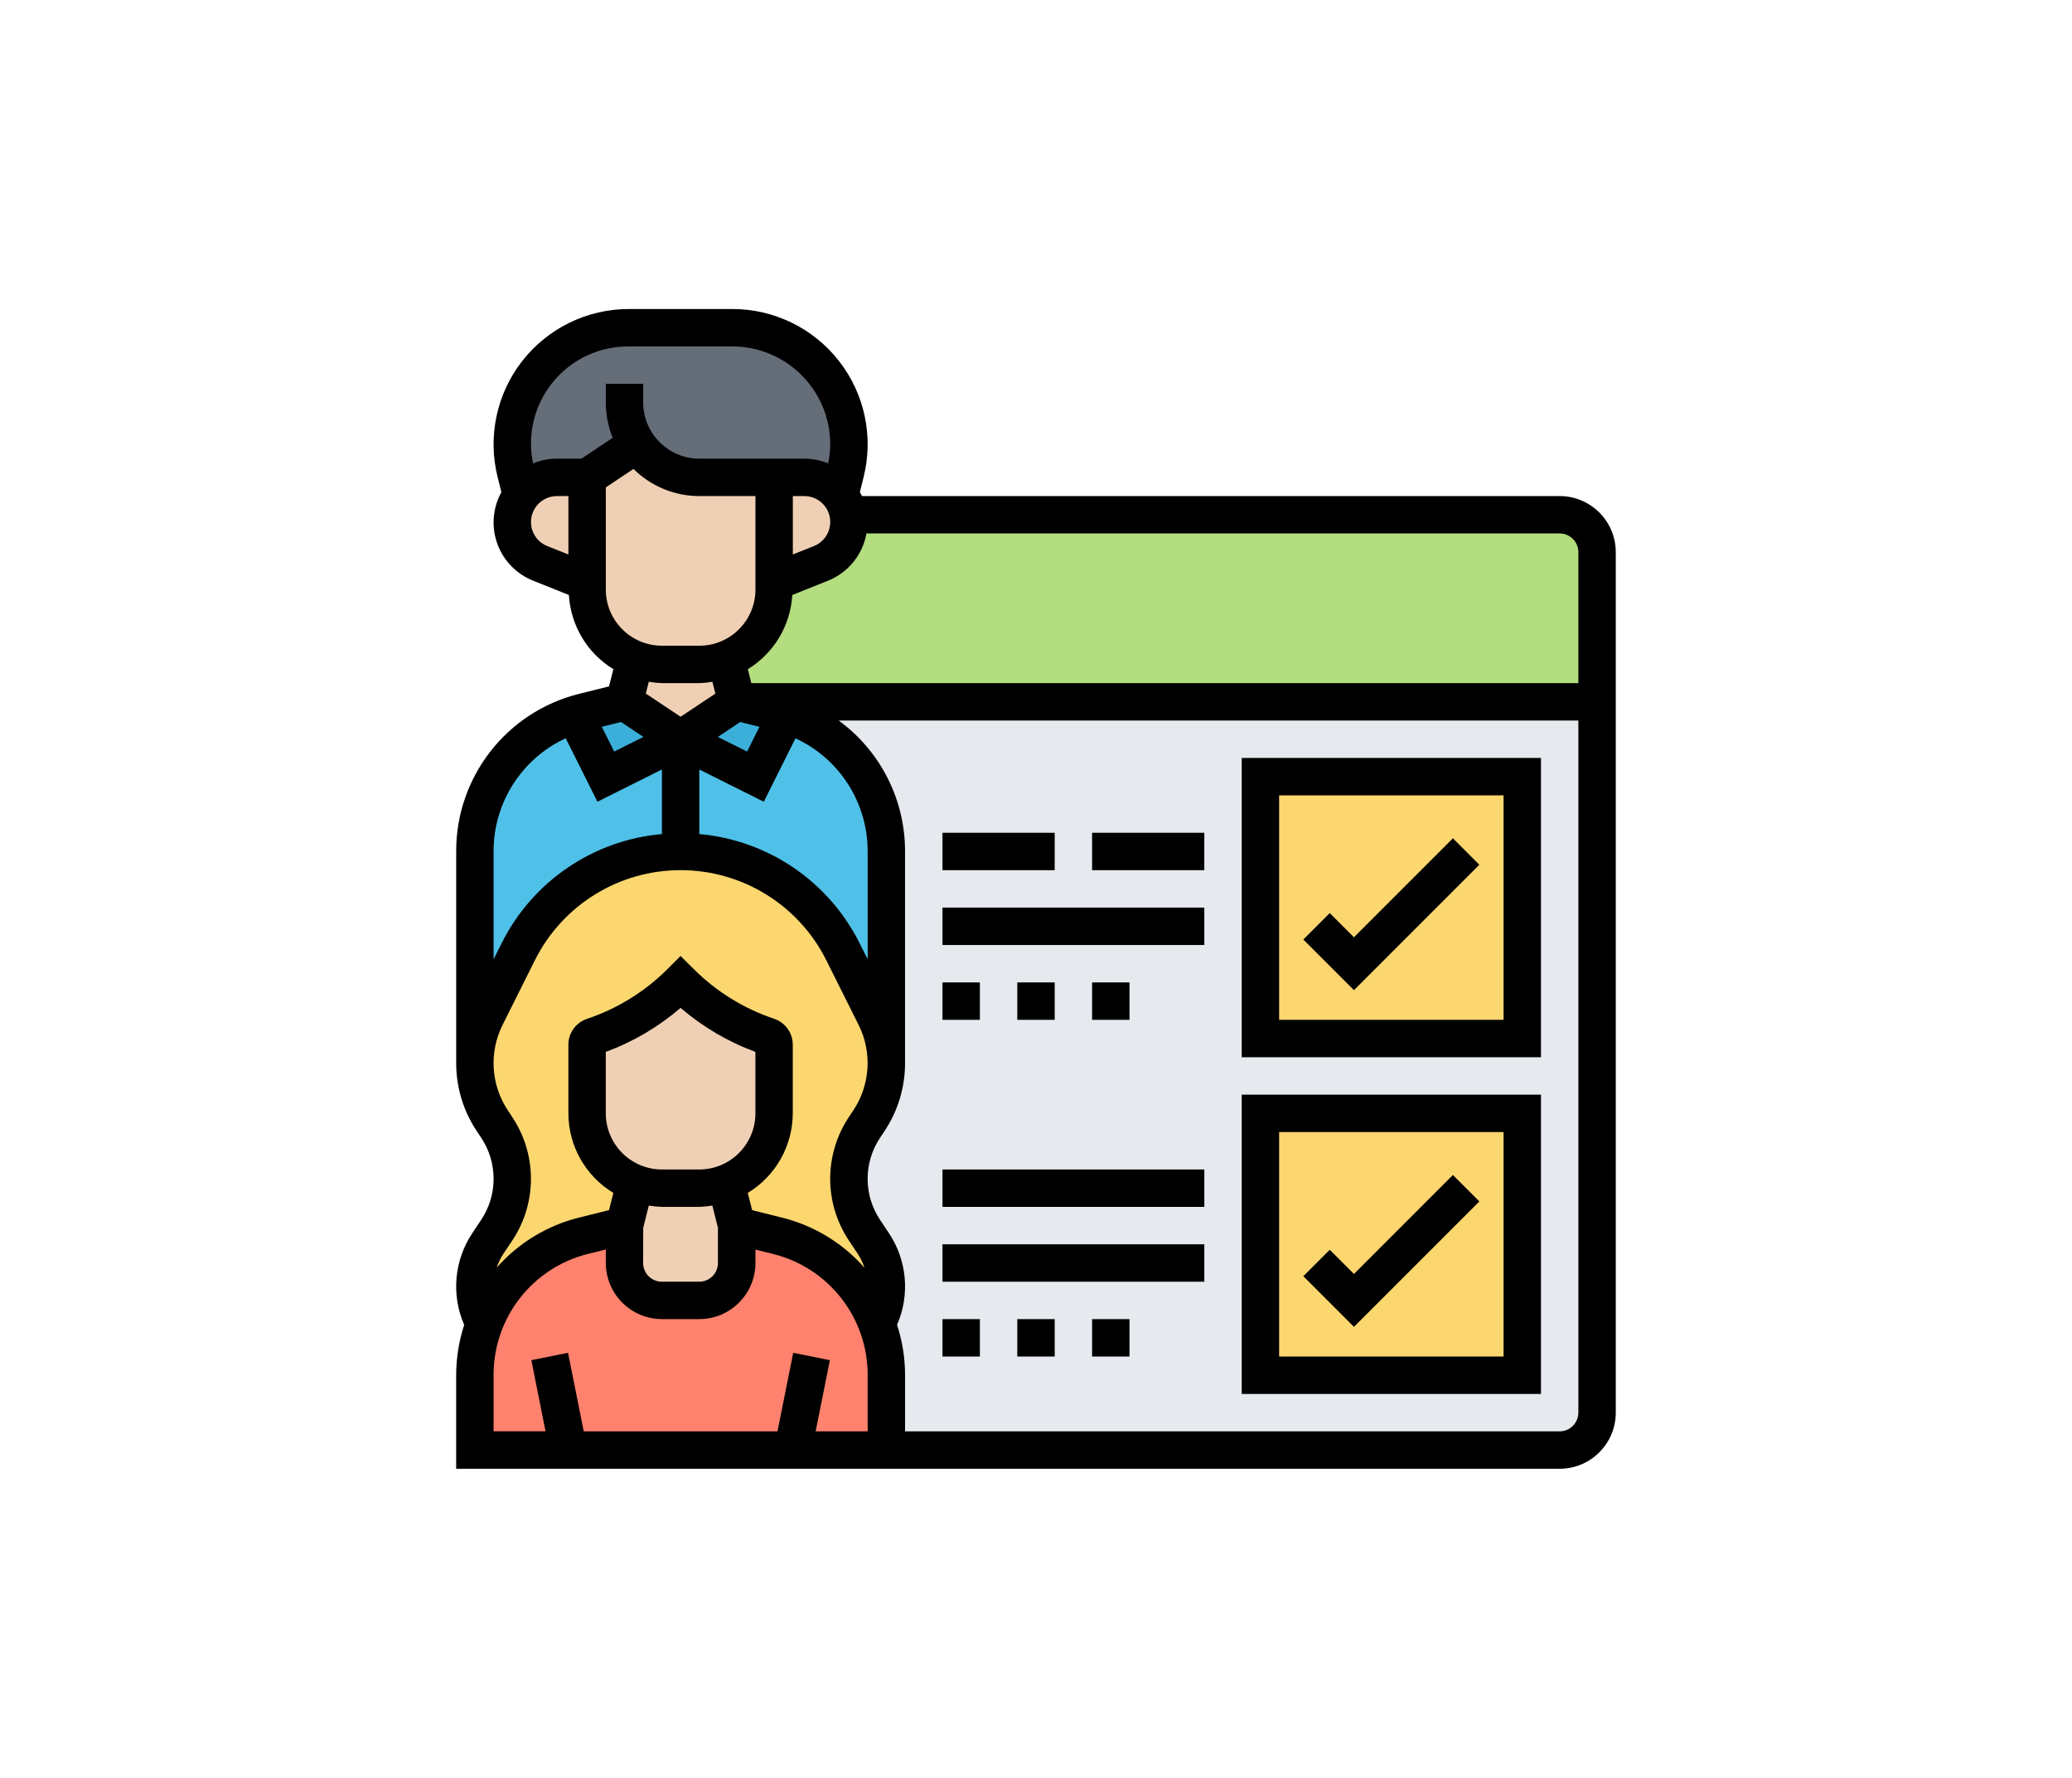
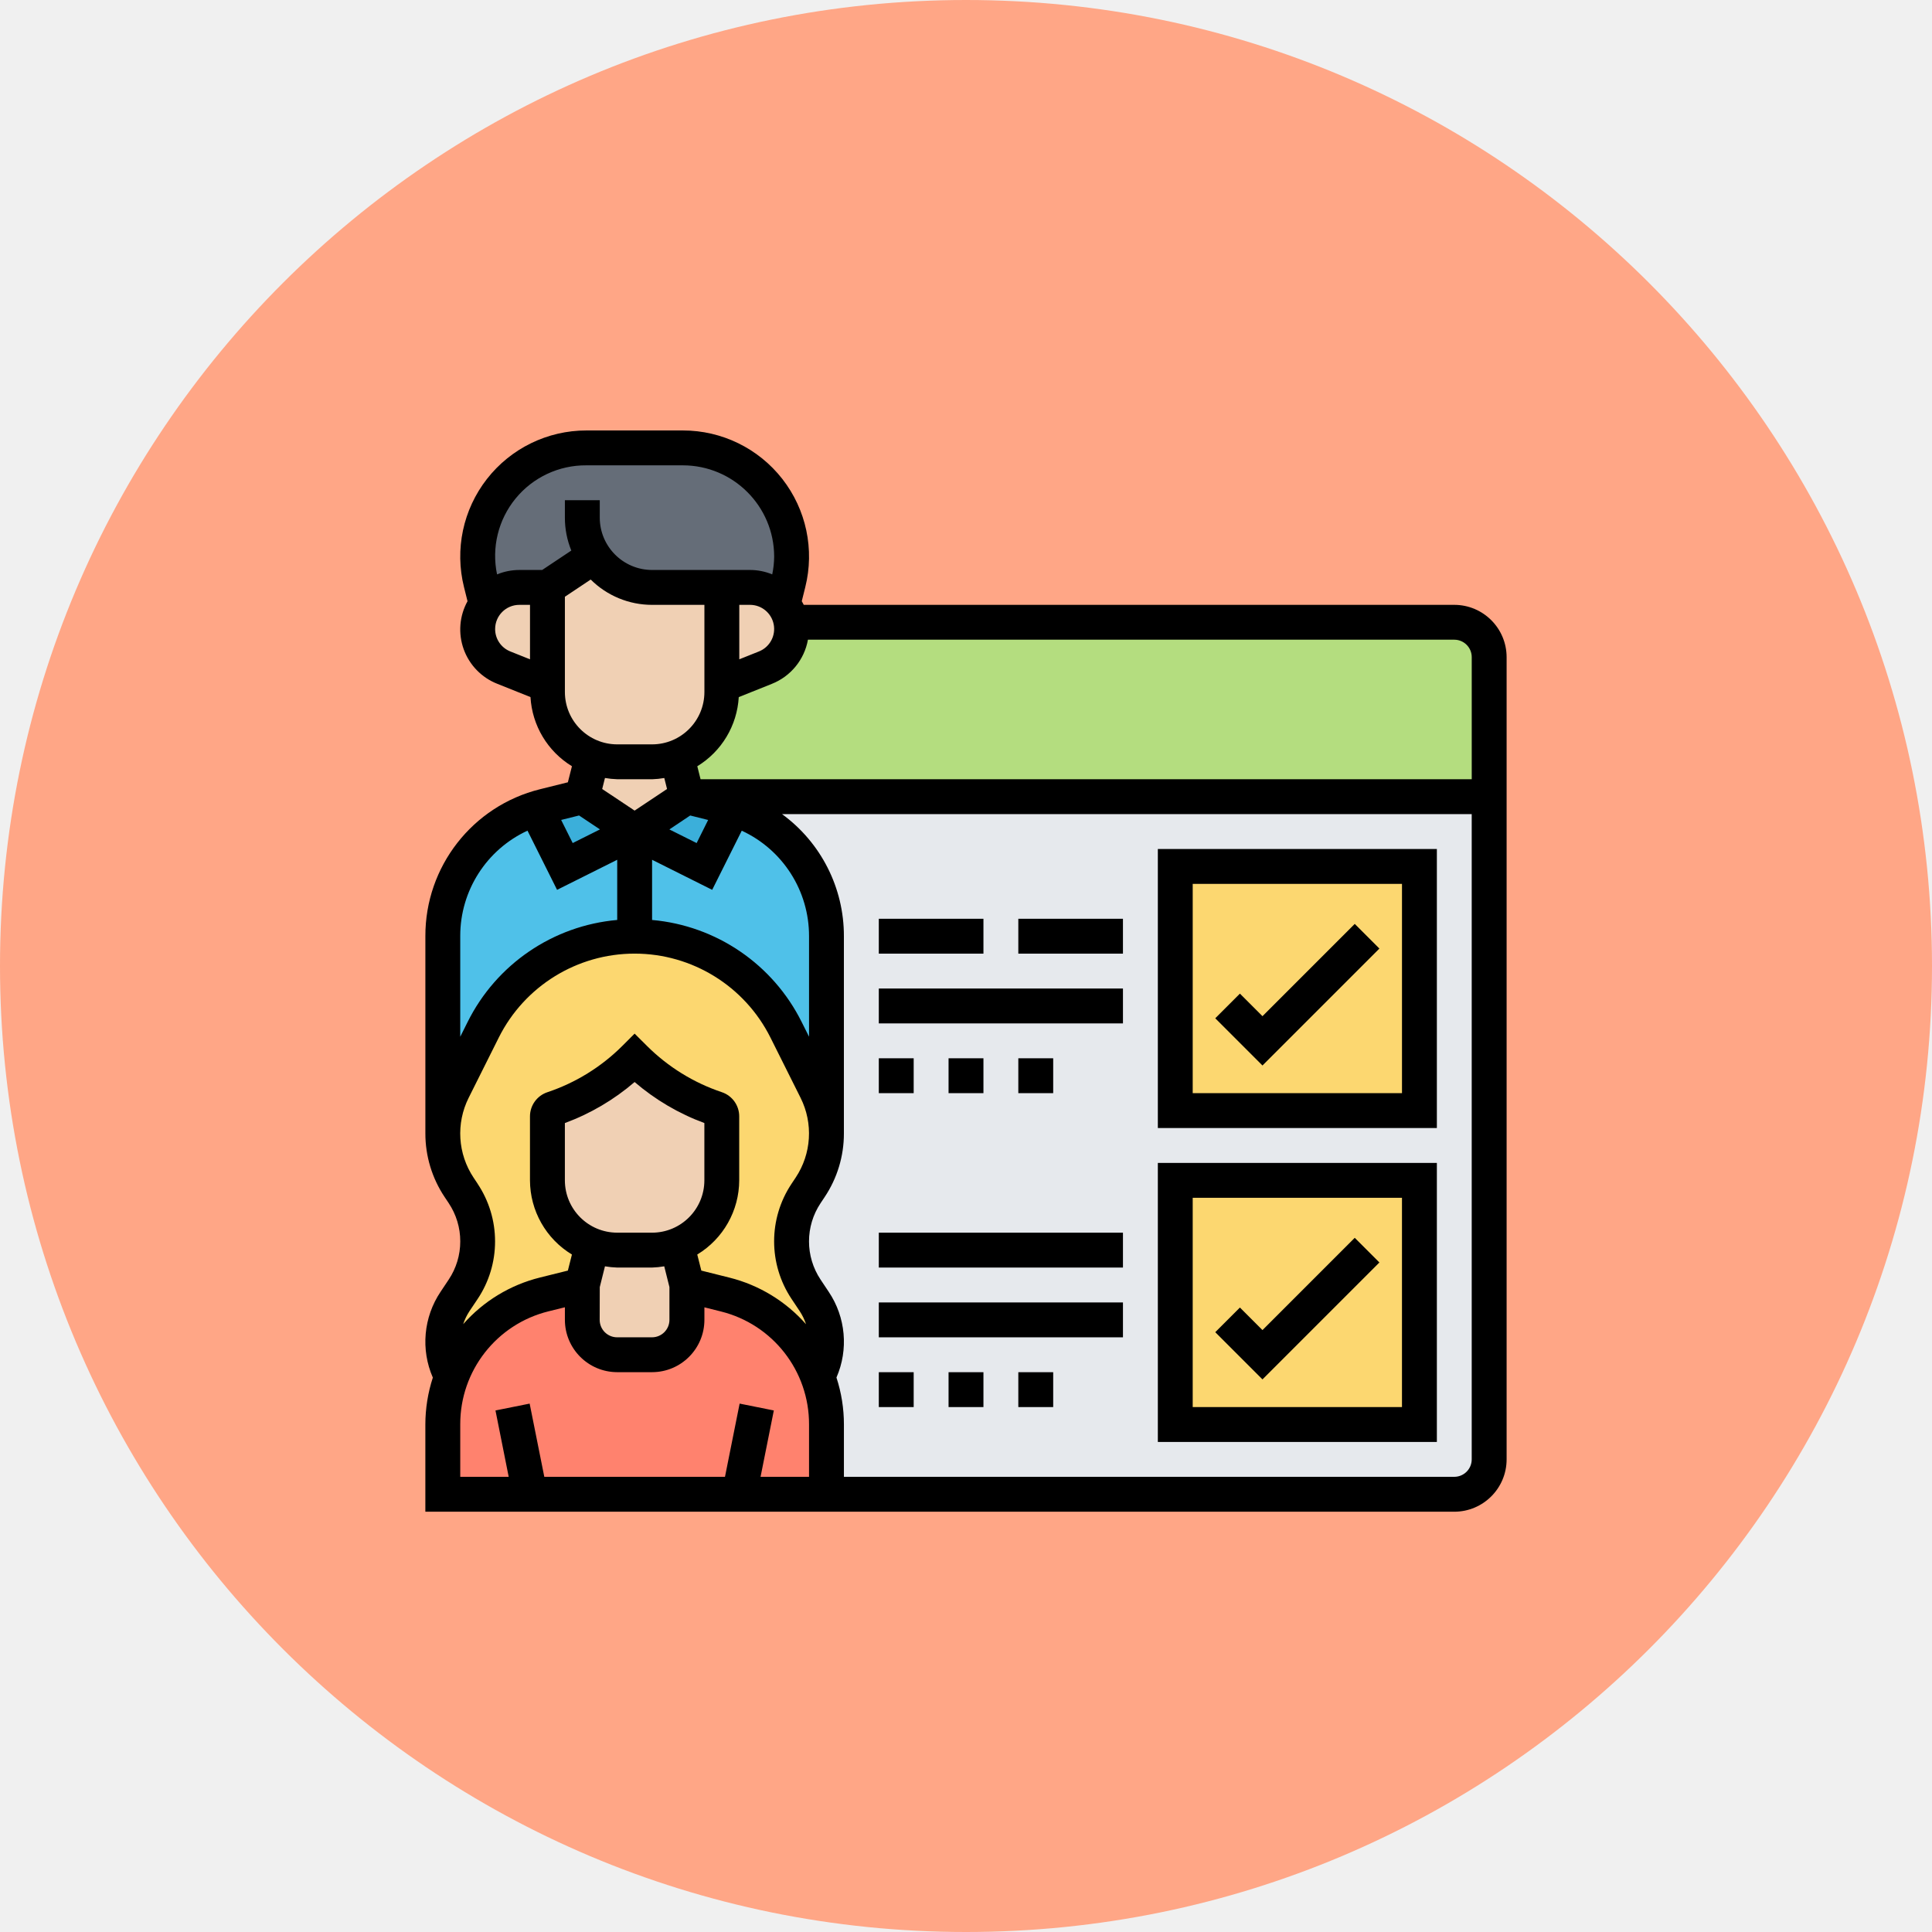
- <svg xmlns="http://www.w3.org/2000/svg" width="190" height="163" viewBox="0 0 190 163">
+ <svg xmlns="http://www.w3.org/2000/svg" width="190" height="190" viewBox="0 0 190 190">
  <defs>
    <clipPath id="clip-path">
      <rect id="Rectángulo_33772" data-name="Rectángulo 33772" width="116" height="107" transform="translate(179.724 2438.667)" fill="#01f6ff" />
    </clipPath>
  </defs>
-   <g id="Grupo_80578" data-name="Grupo 80578" transform="translate(-180 -2445)">
-     <rect id="Rectángulo_33821" data-name="Rectángulo 33821" width="190" height="163" transform="translate(180 2445)" fill="#fff" />
-     <g id="Enmascarar_grupo_54" data-name="Enmascarar grupo 54" transform="translate(37.275 34.333)" clip-path="url(#clip-path)">
+   <g id="Grupo_84488" data-name="Grupo 84488" transform="translate(-1230 -2287)">
+     <circle id="Elipse_4849" data-name="Elipse 4849" cx="95" cy="95" r="95" transform="translate(1230 2287)" fill="#ffa686" />
+     <g id="Enmascarar_grupo_54" data-name="Enmascarar grupo 54" transform="translate(1087.276 -109.667)" clip-path="url(#clip-path)">
      <g id="investigacion-del-consumidor" transform="translate(184.557 2439)">
        <g id="Grupo_80576" data-name="Grupo 80576" transform="translate(1.715 1.715)">
          <g id="Grupo_80560" data-name="Grupo 80560" transform="translate(24.011 34.301)">
            <path id="Trazado_114292" data-name="Trazado 114292" d="M58.882,95.215V75.783a13.158,13.158,0,0,0-9.158-12.52c-.257-.086-.532-.154-.806-.223-2.127-.532-3.756-.943-3.756-.943h78.893v65.172a3.44,3.44,0,0,1-3.43,3.43H58.882v-6.86a13.158,13.158,0,0,0-.875-4.716l.034-.017a7.2,7.2,0,0,0,.84-3.379,7.1,7.1,0,0,0-1.2-3.979l-.806-1.2a8.525,8.525,0,0,1,0-9.433l.394-.6A9.54,9.54,0,0,0,58.882,95.215Z" transform="translate(-45.161 -62.097)" fill="#e6e9ed" />
          </g>
          <g id="Grupo_80561" data-name="Grupo 80561" transform="translate(23.033 17.151)">
            <path id="Trazado_114293" data-name="Trazado 114293" d="M123.423,51.022H44.53l-.978-3.876v-.017a6.829,6.829,0,0,0,4.408-6.4v-.686l4.288-1.715a4.075,4.075,0,0,0,2.573-3.79,4.014,4.014,0,0,0-.051-.652l.051-.017h65.172a3.44,3.44,0,0,1,3.43,3.43Z" transform="translate(-43.552 -33.871)" fill="#b4dd7f" />
          </g>
          <g id="Grupo_80562" data-name="Grupo 80562" transform="translate(3.43)">
            <path id="Trazado_114294" data-name="Trazado 114294" d="M22.73,16.313l-4.579,3.053H15.389a4.119,4.119,0,0,0-3.259,1.612l-.515-2.058a10.113,10.113,0,0,1-.326-2.59A10.686,10.686,0,0,1,21.975,5.645h9.5A10.657,10.657,0,0,1,42.161,16.33a10.113,10.113,0,0,1-.326,2.59l-.515,2.058a4.119,4.119,0,0,0-3.259-1.612H28.441A6.833,6.833,0,0,1,22.73,16.313Z" transform="translate(-11.29 -5.645)" fill="#656d78" />
          </g>
          <g id="Grupo_80563" data-name="Grupo 80563" transform="translate(0 35.468)">
            <path id="Trazado_114295" data-name="Trazado 114295" d="M34.218,64.016,31.371,69.71l-6.86-3.43-6.86,3.43L14.8,64.016a13.142,13.142,0,0,0-9.158,12.52V95.968A9.535,9.535,0,0,1,6.657,91.7L9.624,85.78a16.638,16.638,0,0,1,29.774,0L42.365,91.7a9.535,9.535,0,0,1,1.012,4.271V76.536A13.158,13.158,0,0,0,34.218,64.016Z" transform="translate(-5.645 -64.016)" fill="#4fc1e9" />
          </g>
          <g id="Grupo_80564" data-name="Grupo 80564" transform="translate(18.866 34.301)">
            <path id="Trazado_114296" data-name="Trazado 114296" d="M46.4,63.263l-2.847,5.694-6.86-3.43,5.145-3.43s1.629.412,3.756.943c.274.069.549.137.806.223Z" transform="translate(-36.694 -62.097)" fill="#3bafda" />
          </g>
          <g id="Grupo_80565" data-name="Grupo 80565" transform="translate(9.158 34.301)">
            <path id="Trazado_114297" data-name="Trazado 114297" d="M30.425,65.527l-6.86,3.43-2.847-5.694c.274-.086.549-.172.823-.24L25.28,62.1Z" transform="translate(-20.718 -62.097)" fill="#3bafda" />
          </g>
          <g id="Grupo_80566" data-name="Grupo 80566" transform="translate(0 48.022)">
            <path id="Trazado_114298" data-name="Trazado 114298" d="M15.936,108.688a6.829,6.829,0,0,0,4.408,6.4v.017l-.978,3.876-3.739.926a13.138,13.138,0,0,0-9.107,8.078H6.5a7.23,7.23,0,0,1-.858-3.4,7.1,7.1,0,0,1,1.2-3.979l.806-1.2a8.525,8.525,0,0,0,0-9.433l-.394-.6a9.517,9.517,0,0,1-.6-9.57l2.967-5.917a16.638,16.638,0,0,1,29.774,0L42.365,99.8a9.517,9.517,0,0,1-.6,9.57l-.394.6a8.525,8.525,0,0,0,0,9.433l.806,1.2a7.1,7.1,0,0,1,1.2,3.979,7.2,7.2,0,0,1-.84,3.379l-.034.017a13.122,13.122,0,0,0-9.09-8.061c-2.127-.532-3.756-.943-3.756-.943l-.978-3.876v-.017a6.829,6.829,0,0,0,4.408-6.4v-6.294a.809.809,0,0,0-.549-.755,20.37,20.37,0,0,1-8.027-4.957,20.37,20.37,0,0,1-8.027,4.957.809.809,0,0,0-.549.755Z" transform="translate(-5.645 -84.677)" fill="#fcd770" />
          </g>
          <g id="Grupo_80567" data-name="Grupo 80567" transform="translate(0 82.323)">
            <path id="Trazado_114299" data-name="Trazado 114299" d="M19.366,141.129v3.43a3.44,3.44,0,0,0,3.43,3.43h3.43a3.44,3.44,0,0,0,3.43-3.43v-3.43s1.629.412,3.756.943a13.181,13.181,0,0,1,9.965,12.777v6.86H5.645v-6.895a12.9,12.9,0,0,1,.875-4.682,13.138,13.138,0,0,1,9.107-8.078Z" transform="translate(-5.645 -141.129)" fill="#ff826e" />
          </g>
          <g id="Grupo_80568" data-name="Grupo 80568" transform="translate(13.721 78.43)">
            <path id="Trazado_114300" data-name="Trazado 114300" d="M35.086,135.185a6.5,6.5,0,0,0,2.453-.463v.017l.978,3.876v3.43a3.44,3.44,0,0,1-3.43,3.43h-3.43a3.44,3.44,0,0,1-3.43-3.43v-3.43l.978-3.876v-.017a6.436,6.436,0,0,0,2.453.463Z" transform="translate(-28.226 -134.722)" fill="#f0d0b4" />
          </g>
          <g id="Grupo_80569" data-name="Grupo 80569" transform="translate(10.29 60.027)">
            <path id="Trazado_114301" data-name="Trazado 114301" d="M39.731,110.147v6.294a6.829,6.829,0,0,1-4.408,6.4,6.5,6.5,0,0,1-2.453.463h-3.43a6.436,6.436,0,0,1-2.453-.463,6.829,6.829,0,0,1-4.408-6.4v-6.294a.809.809,0,0,1,.549-.755,20.37,20.37,0,0,0,8.027-4.957,20.37,20.37,0,0,0,8.027,4.957A.809.809,0,0,1,39.731,110.147Z" transform="translate(-22.581 -104.435)" fill="#f0d0b4" />
          </g>
          <g id="Grupo_80570" data-name="Grupo 80570" transform="translate(27.441 13.721)">
            <path id="Trazado_114302" data-name="Trazado 114302" d="M53.568,28.226a4.119,4.119,0,0,1,3.259,1.612,4.217,4.217,0,0,1,.789,1.835,4.014,4.014,0,0,1,.051.652,4.075,4.075,0,0,1-2.573,3.79L50.806,37.83v-9.6Z" transform="translate(-50.806 -28.226)" fill="#f0d0b4" />
          </g>
          <g id="Grupo_80571" data-name="Grupo 80571" transform="translate(13.721 30.408)">
            <path id="Trazado_114303" data-name="Trazado 114303" d="M35.086,56.153a6.436,6.436,0,0,0,2.453-.463v.017l.978,3.876-5.145,3.43-5.145-3.43.978-3.876V55.69a6.436,6.436,0,0,0,2.453.463Z" transform="translate(-28.226 -55.69)" fill="#f0d0b4" />
          </g>
          <g id="Grupo_80572" data-name="Grupo 80572" transform="translate(10.29 10.668)">
            <path id="Trazado_114304" data-name="Trazado 114304" d="M39.731,35.859v.686a6.829,6.829,0,0,1-4.408,6.4,6.436,6.436,0,0,1-2.453.463h-3.43a6.436,6.436,0,0,1-2.453-.463,6.829,6.829,0,0,1-4.408-6.4V26.254L27.16,23.2a6.833,6.833,0,0,0,5.711,3.053h6.86Z" transform="translate(-22.581 -23.202)" fill="#f0d0b4" />
          </g>
          <g id="Grupo_80573" data-name="Grupo 80573" transform="translate(3.43 13.721)">
            <path id="Trazado_114305" data-name="Trazado 114305" d="M18.151,28.226v9.6l-4.288-1.715a4.075,4.075,0,0,1-2.573-3.79,4.028,4.028,0,0,1,.84-2.487,4.119,4.119,0,0,1,3.259-1.612Z" transform="translate(-11.29 -28.226)" fill="#f0d0b4" />
          </g>
          <g id="Grupo_80574" data-name="Grupo 80574" transform="translate(72.033 72.033)">
            <path id="Trazado_114306" data-name="Trazado 114306" d="M124.194,124.194H148.2V148.2H124.194Z" transform="translate(-124.194 -124.194)" fill="#fcd770" />
          </g>
          <g id="Grupo_80575" data-name="Grupo 80575" transform="translate(72.033 41.162)">
            <path id="Trazado_114307" data-name="Trazado 114307" d="M124.194,73.387H148.2V97.4H124.194Z" transform="translate(-124.194 -73.387)" fill="#fcd770" />
          </g>
        </g>
        <g id="Grupo_80577" data-name="Grupo 80577" transform="translate(0 0)">
          <path id="Trazado_114308" data-name="Trazado 114308" d="M104.011,19.973H40.033c-.057-.123-.13-.238-.194-.357l.343-1.379A12.4,12.4,0,0,0,28.151,2.823H18.658A12.4,12.4,0,0,0,6.623,18.234l.345,1.382A5.742,5.742,0,0,0,9.9,27.739l3.26,1.305a8.539,8.539,0,0,0,4.077,6.8l-.4,1.58-2.746.683A14.847,14.847,0,0,0,2.823,52.559v19.4a11.229,11.229,0,0,0,1.892,6.248l.4.6a6.754,6.754,0,0,1,1.139,3.763,6.754,6.754,0,0,1-1.139,3.763l-.8,1.2a8.814,8.814,0,0,0-.758,8.435,14.936,14.936,0,0,0-.736,4.615v8.575H104.011a5.151,5.151,0,0,0,5.145-5.145V25.118A5.151,5.151,0,0,0,104.011,19.973Zm1.715,5.145V37.124H29.886l-.321-1.279a8.537,8.537,0,0,0,4.077-6.8l3.26-1.305A5.762,5.762,0,0,0,40.446,23.4h63.565A1.717,1.717,0,0,1,105.726,25.118ZM40.554,62.443,39.83,61A18.224,18.224,0,0,0,25.118,50.963V45.044L31.03,48l2.907-5.816a11.405,11.405,0,0,1,6.617,10.374ZM28.868,40.688l1.763.442L29.5,43.4l-2.682-1.341Zm4.826-20.715h1.055a2.376,2.376,0,0,1,.883,4.581l-1.938.775ZM9.683,22.349a2.378,2.378,0,0,1,2.375-2.375h1.055v5.356l-1.938-.775A2.366,2.366,0,0,1,9.683,22.349Zm4.626-5.805h-2.25a5.768,5.768,0,0,0-2.187.434A8.9,8.9,0,0,1,18.656,6.253h9.493a8.986,8.986,0,0,1,8.975,8.975,8.826,8.826,0,0,1-.19,1.749,5.76,5.76,0,0,0-2.185-.434h-9.63A5.151,5.151,0,0,1,19.973,11.4V9.683h-3.43V11.4a8.519,8.519,0,0,0,.633,3.233Zm2.235,2.633,2.538-1.693a8.553,8.553,0,0,0,6.037,2.49h5.145v8.575a5.151,5.151,0,0,1-5.145,5.145h-3.43a5.151,5.151,0,0,1-5.145-5.145Zm5.145,17.948h3.43a8.472,8.472,0,0,0,1.2-.122l.271,1.08L23.4,40.208l-3.188-2.125L20.484,37a8.472,8.472,0,0,0,1.2.122Zm-3.751,3.562,2.056,1.37L17.311,43.4l-1.135-2.274ZM12.866,42.18,15.775,48l5.914-2.957v5.919A18.224,18.224,0,0,0,6.976,61l-.724,1.448V52.53A11.4,11.4,0,0,1,12.866,42.18Zm-4.9,34.728-.4-.6a7.838,7.838,0,0,1-.489-7.85l2.965-5.931a14.936,14.936,0,0,1,26.717,0l2.965,5.931a7.831,7.831,0,0,1-.489,7.846l-.4.6a10.21,10.21,0,0,0,0,11.328l.8,1.2a5.416,5.416,0,0,1,.624,1.288,14.855,14.855,0,0,0-7.533-4.584l-2.765-.691-.4-1.581a8.556,8.556,0,0,0,4.126-7.3V70.283A2.506,2.506,0,0,0,31.979,67.9a18.949,18.949,0,0,1-7.363-4.55L23.4,62.14l-1.213,1.213a18.942,18.942,0,0,1-7.364,4.55,2.507,2.507,0,0,0-1.713,2.381V76.57a8.551,8.551,0,0,0,4.126,7.294l-.4,1.58-2.746.683a14.814,14.814,0,0,0-7.55,4.588,5.468,5.468,0,0,1,.621-1.283l.8-1.194a10.176,10.176,0,0,0,1.715-5.665,10.18,10.18,0,0,0-1.715-5.665Zm17.151,4.807h-3.43a5.151,5.151,0,0,1-5.145-5.145V70.935A22.4,22.4,0,0,0,23.4,66.9a22.433,22.433,0,0,0,6.86,4.034V76.57A5.151,5.151,0,0,1,25.118,81.716ZM19.973,87.07l.511-2.046a8.472,8.472,0,0,0,1.2.122h3.43a8.472,8.472,0,0,0,1.2-.122l.511,2.044v3.223a1.717,1.717,0,0,1-1.715,1.715h-3.43a1.717,1.717,0,0,1-1.715-1.715ZM6.253,100.552a11.416,11.416,0,0,1,8.675-11.1l1.616-.4v1.237a5.151,5.151,0,0,0,5.145,5.145h3.43a5.151,5.151,0,0,0,5.145-5.145V89.058l1.629.408a11.418,11.418,0,0,1,8.661,11.114v5.145H35.786L37.091,99.2l-3.363-.674-1.441,7.2H14.519l-1.441-7.2L9.717,99.2l1.3,6.524H6.253Zm97.759,5.174H43.984v-5.143a14.832,14.832,0,0,0-.734-4.62,8.811,8.811,0,0,0-.76-8.43l-.8-1.2a6.78,6.78,0,0,1,0-7.522l.4-.6a11.221,11.221,0,0,0,1.892-6.248v-19.4A14.824,14.824,0,0,0,37.9,40.554h67.824v63.457a1.717,1.717,0,0,1-1.715,1.715Z" transform="translate(-2.823 -2.823)" />
          <path id="Trazado_114309" data-name="Trazado 114309" d="M135.308,142.566l-2.218-2.218-2.425,2.425,4.643,4.643,11.5-11.5-2.425-2.425Z" transform="translate(-52.985 -54.093)" />
          <path id="Trazado_114310" data-name="Trazado 114310" d="M121.371,148.812h27.441V121.371H121.371ZM124.8,124.8h20.581v20.581H124.8Z" transform="translate(-49.338 -49.338)" />
          <path id="Trazado_114311" data-name="Trazado 114311" d="M135.308,91.76l-2.218-2.218-2.425,2.425,4.643,4.643,11.5-11.5-2.425-2.425Z" transform="translate(-52.985 -34.158)" />
          <path id="Trazado_114312" data-name="Trazado 114312" d="M121.371,98.006h27.441V70.565H121.371Zm3.43-24.011h20.581V94.575H124.8Z" transform="translate(-49.338 -29.403)" />
          <path id="Trazado_114313" data-name="Trazado 114313" d="M98.79,81.855h10.29v3.43H98.79Z" transform="translate(-40.478 -33.833)" />
          <path id="Trazado_114314" data-name="Trazado 114314" d="M76.21,81.855H86.5v3.43H76.21Z" transform="translate(-31.618 -33.833)" />
          <path id="Trazado_114315" data-name="Trazado 114315" d="M76.21,93.145h24.011v3.43H76.21Z" transform="translate(-31.618 -38.263)" />
          <path id="Trazado_114316" data-name="Trazado 114316" d="M76.21,104.435h3.43v3.43H76.21Z" transform="translate(-31.618 -42.693)" />
          <path id="Trazado_114317" data-name="Trazado 114317" d="M87.5,104.435h3.43v3.43H87.5Z" transform="translate(-36.048 -42.693)" />
          <path id="Trazado_114318" data-name="Trazado 114318" d="M98.79,104.435h3.43v3.43H98.79Z" transform="translate(-40.478 -42.693)" />
          <path id="Trazado_114319" data-name="Trazado 114319" d="M76.21,132.661h24.011v3.43H76.21Z" transform="translate(-31.618 -53.768)" />
          <path id="Trazado_114320" data-name="Trazado 114320" d="M76.21,143.952h24.011v3.43H76.21Z" transform="translate(-31.618 -58.198)" />
          <path id="Trazado_114321" data-name="Trazado 114321" d="M76.21,155.242h3.43v3.43H76.21Z" transform="translate(-31.618 -62.628)" />
          <path id="Trazado_114322" data-name="Trazado 114322" d="M87.5,155.242h3.43v3.43H87.5Z" transform="translate(-36.048 -62.628)" />
          <path id="Trazado_114323" data-name="Trazado 114323" d="M98.79,155.242h3.43v3.43H98.79Z" transform="translate(-40.478 -62.628)" />
        </g>
      </g>
    </g>
  </g>
</svg>
